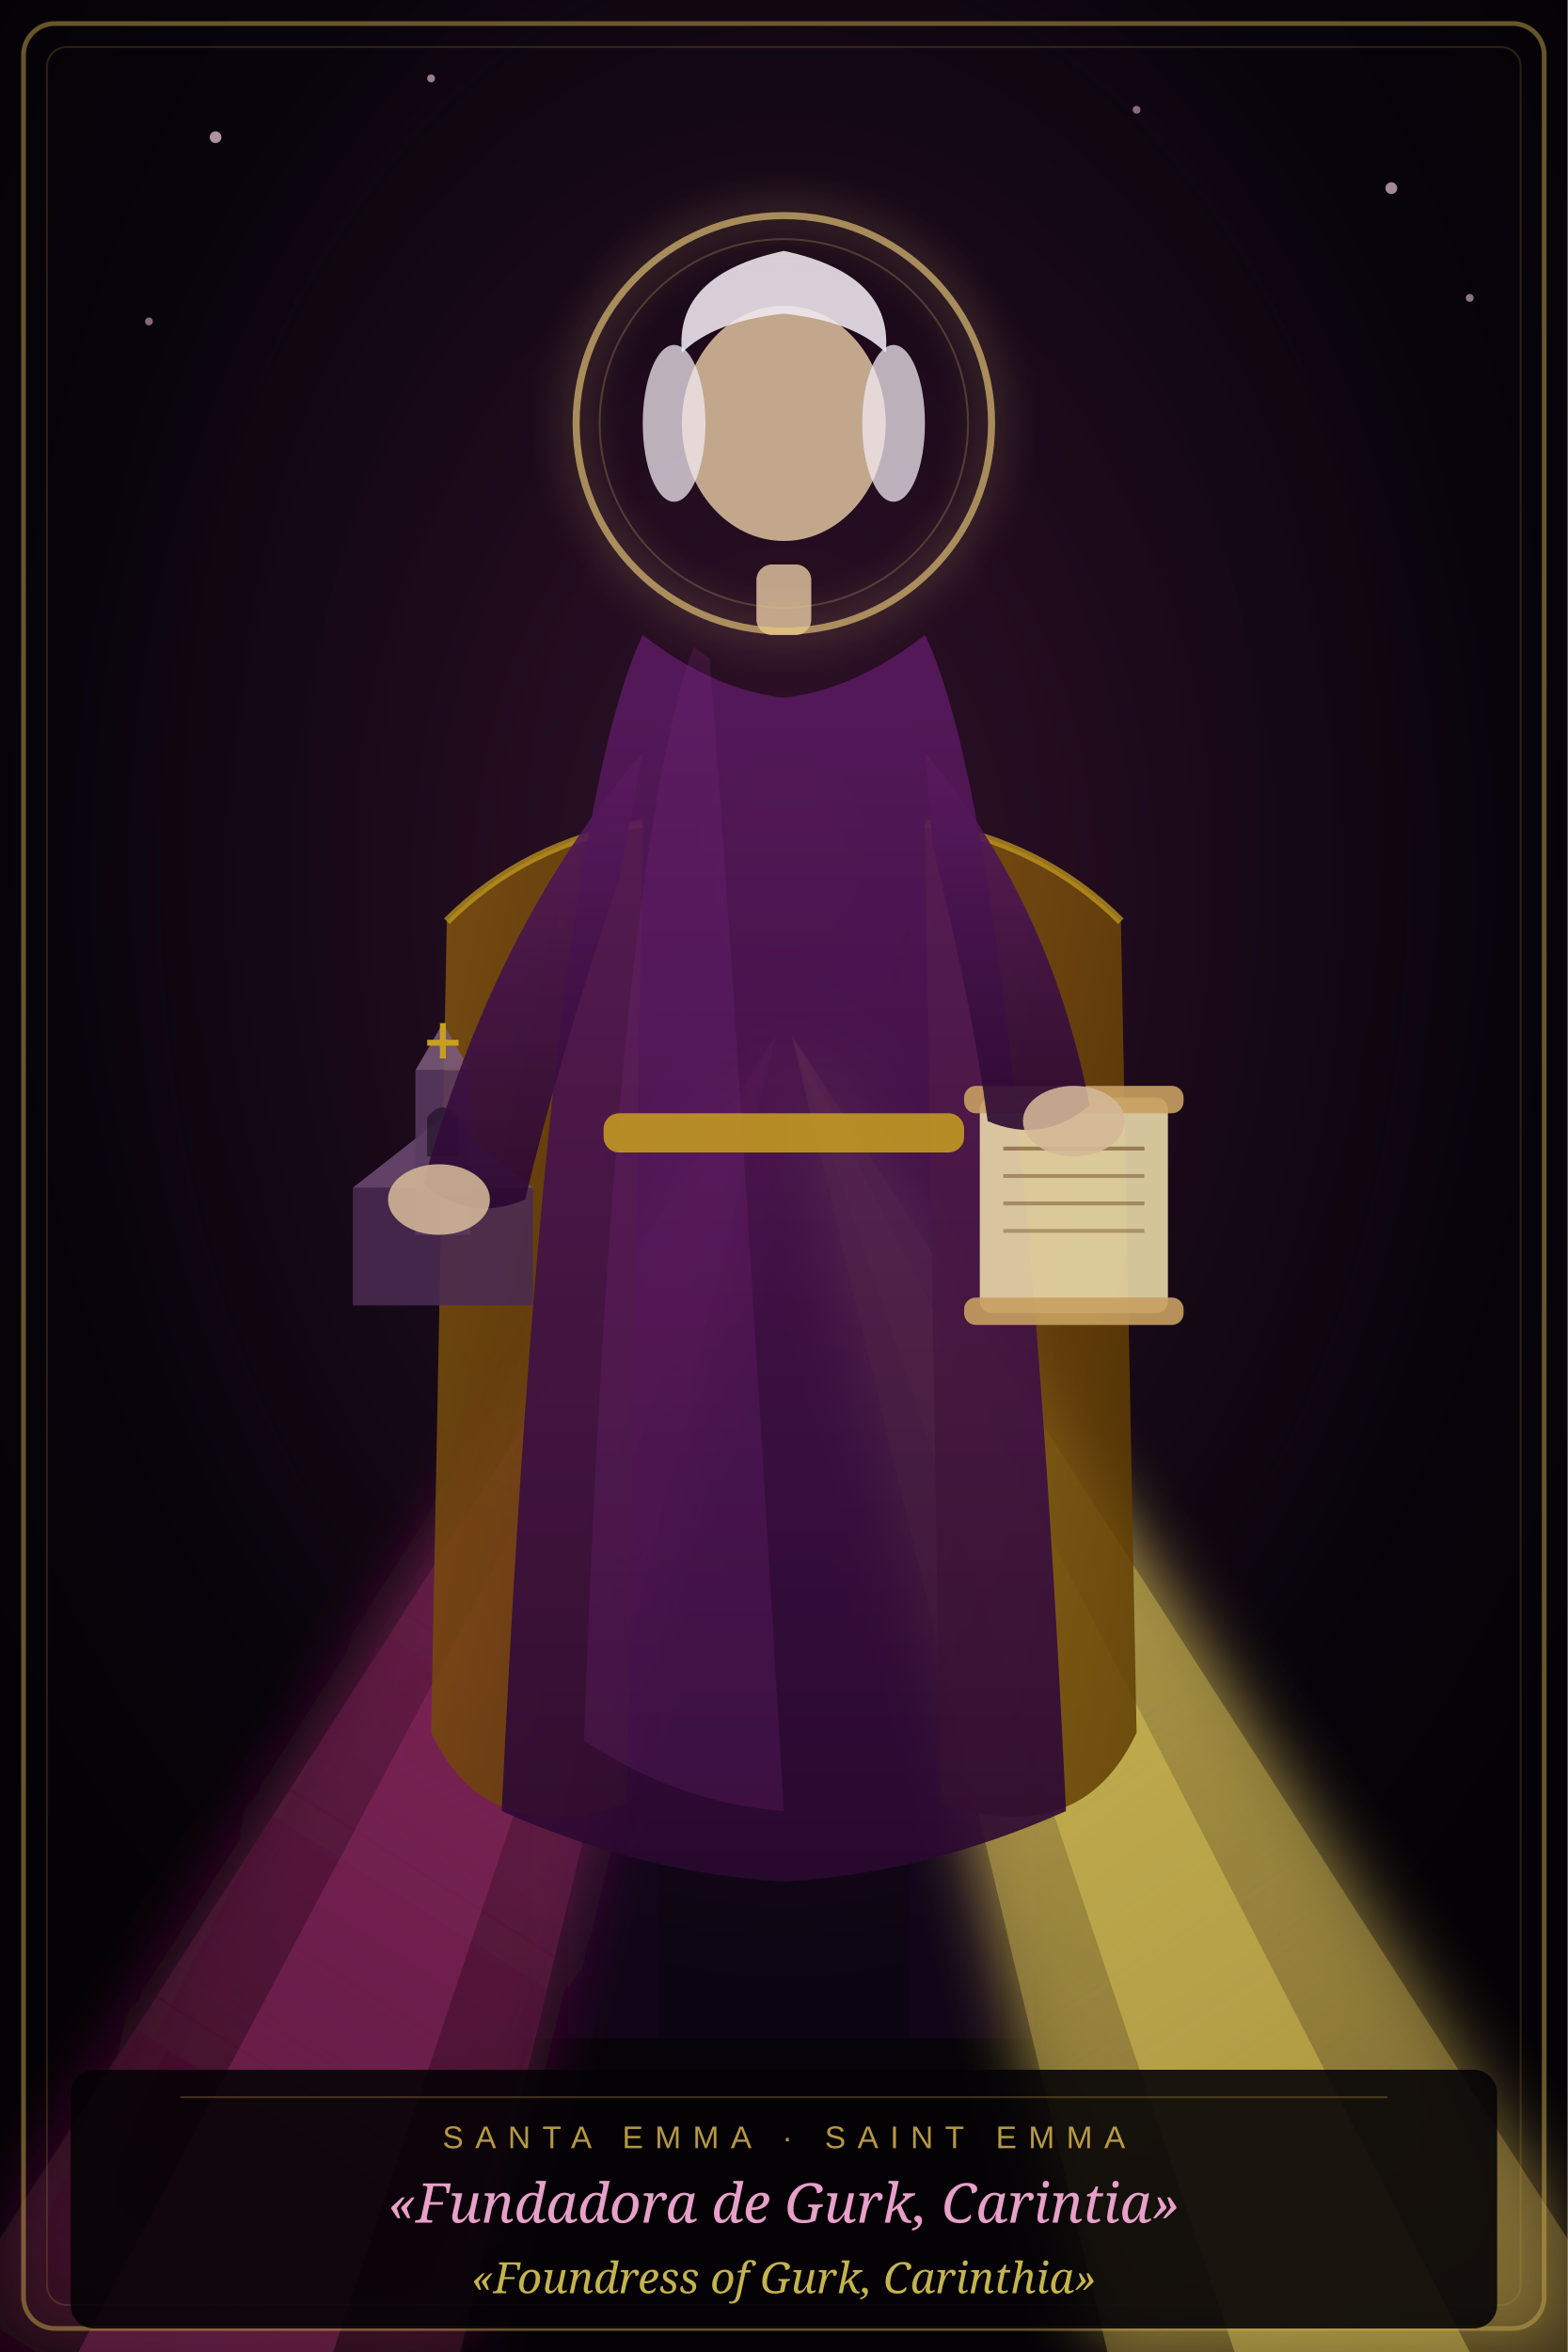
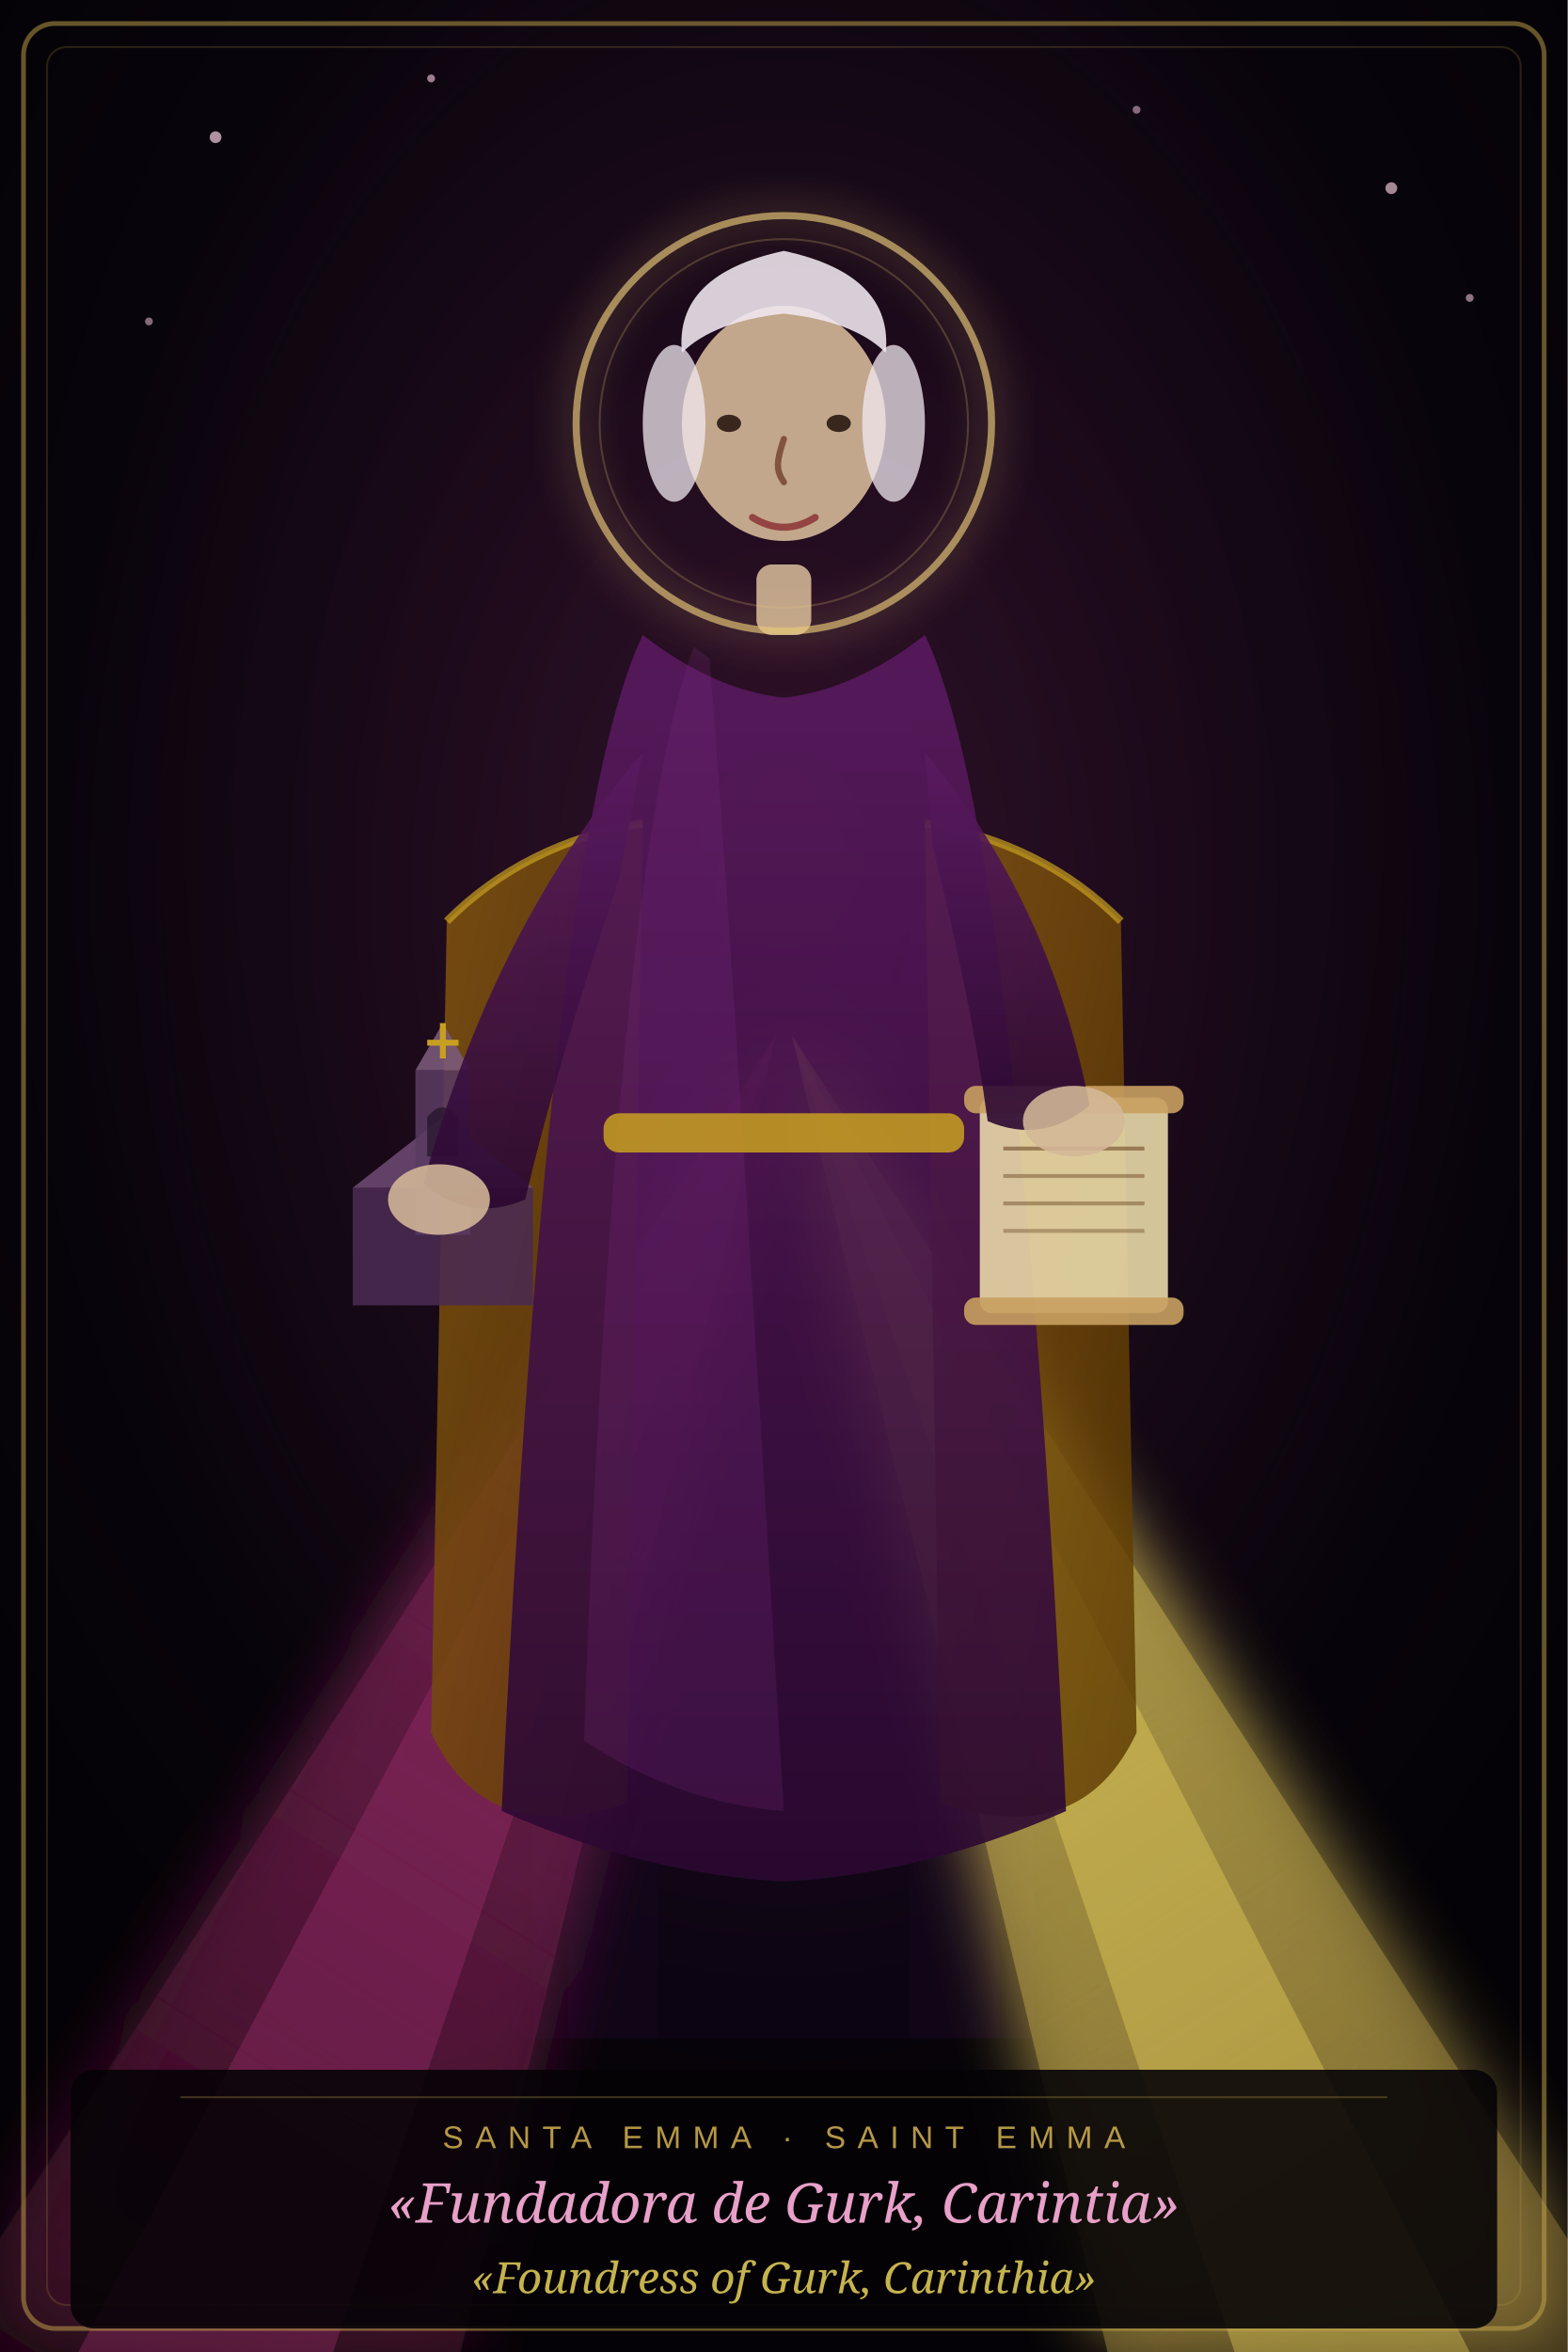
<svg xmlns="http://www.w3.org/2000/svg" viewBox="0 0 400 600">
  <defs>
    <radialGradient id="sem-bg" cx="50%" cy="35%" r="65%">
      <stop offset="0%" stop-color="#120818" />
      <stop offset="100%" stop-color="#040206" />
    </radialGradient>
    <radialGradient id="sem-atm" cx="50%" cy="38%" r="46%">
      <stop offset="0%" stop-color="#8a2a5a" stop-opacity="0.26" />
      <stop offset="100%" stop-color="#8a2a5a" stop-opacity="0" />
    </radialGradient>
    <linearGradient id="sem-r1" x1="50%" y1="0%" x2="10%" y2="100%">
      <stop offset="0%" stop-color="#a03070" stop-opacity="1" />
      <stop offset="100%" stop-color="#501030" stop-opacity="0.4" />
    </linearGradient>
    <linearGradient id="sem-r2" x1="50%" y1="0%" x2="90%" y2="100%">
      <stop offset="0%" stop-color="#f5e060" stop-opacity="1" />
      <stop offset="100%" stop-color="#c9a84c" stop-opacity="0.4" />
    </linearGradient>
    <filter id="sem-gl">
      <feGaussianBlur stdDeviation="9" result="b" />
      <feMerge>
        <feMergeNode in="b" />
        <feMergeNode in="b" />
        <feMergeNode in="SourceGraphic" />
      </feMerge>
    </filter>
    <filter id="sem-g2">
      <feGaussianBlur stdDeviation="5" result="b" />
      <feMerge>
        <feMergeNode in="b" />
        <feMergeNode in="SourceGraphic" />
      </feMerge>
    </filter>
    <linearGradient id="sem-robe" x1="0%" y1="0%" x2="0%" y2="100%">
      <stop offset="0%" stop-color="#5a1a60" />
      <stop offset="100%" stop-color="#2a0830" />
    </linearGradient>
    <linearGradient id="sem-mantle" x1="0%" y1="0%" x2="100%" y2="100%">
      <stop offset="0%" stop-color="#8a5a10" />
      <stop offset="100%" stop-color="#5a3800" />
    </linearGradient>
  </defs>
  <rect width="400" height="600" fill="url(#sem-bg)" />
  <rect width="400" height="600" fill="url(#sem-atm)" />
  <circle cx="55" cy="35" r="1.5" fill="#e8c0d0" opacity="0.75" />
  <circle cx="110" cy="20" r="1" fill="#e8c0d0" opacity="0.65" />
  <circle cx="290" cy="28" r="1" fill="#e8c0d0" opacity="0.55" />
  <circle cx="355" cy="48" r="1.5" fill="#e8c0d0" opacity="0.70" />
  <circle cx="38" cy="82" r="1" fill="#e8c0d0" opacity="0.55" />
  <circle cx="375" cy="76" r="1" fill="#e8c0d0" opacity="0.60" />
  <rect x="145" y="360" width="110" height="160" fill="#1a0828" opacity="0.30" />
  <rect x="136" y="310" width="32" height="210" fill="#1a0828" opacity="0.25" />
  <rect x="232" y="310" width="32" height="210" fill="#1a0828" opacity="0.25" />
  <polygon points="136,310 152,275 168,310" fill="#1a0828" opacity="0.25" />
  <polygon points="232,310 248,275 264,310" fill="#1a0828" opacity="0.25" />
  <polygon points="198,264 -25,610 115,610" fill="url(#sem-r1)" filter="url(#sem-gl)" opacity="0.72" />
  <polygon points="198,264 20,600  85,600" fill="#a03070" opacity="0.36" />
  <polygon points="202,264 425,610 285,610" fill="url(#sem-r2)" filter="url(#sem-gl)" opacity="0.70" />
  <polygon points="202,264 375,600 315,600" fill="#f5e060" opacity="0.34" />
  <path d="M114,235 Q134,215 164,210 L160,460 Q124,472 110,442 Z" fill="url(#sem-mantle)" opacity="0.82" />
  <path d="M286,235 Q266,215 236,210 L240,460 Q276,472 290,442 Z" fill="url(#sem-mantle)" opacity="0.82" />
  <path d="M114,235 Q134,215 164,210" stroke="#c8a020" stroke-width="2" fill="none" opacity="0.70" />
  <path d="M286,235 Q266,215 236,210" stroke="#c8a020" stroke-width="2" fill="none" opacity="0.70" />
  <path d="M164,162 Q140,212 128,462 Q164,478 200,480 Q236,478 272,462 Q260,212 236,162 Q218,176 200,178 Q182,176 164,162 Z" fill="url(#sem-robe)" opacity="0.90" />
  <path d="M177,165 Q157,220 149,444 Q173,460 200,462 Q186,226 181,168 Z" fill="#7a2a80" opacity="0.22" />
  <rect x="154" y="284" width="92" height="10" rx="4" fill="#c8a020" opacity="0.85" />
  <g transform="translate(90,265)">
    <rect x="0" y="38" width="46" height="30" fill="#4a2a50" opacity="0.88" />
    <polygon points="0,38 23,20 46,38" fill="#6a4a70" opacity="0.88" />
    <rect x="16" y="8" width="14" height="42" fill="#5a3a60" opacity="0.88" />
    <polygon points="16,8 23,-4 30,8" fill="#7a5a7a" opacity="0.88" />
    <line x1="23" y1="-4" x2="23" y2="5" stroke="#c8a020" stroke-width="1.5" />
    <line x1="19" y1="1" x2="27" y2="1" stroke="#c8a020" stroke-width="1.5" />
    <path d="M19 20 Q23 15 27 20 L27 30 L19 30 Z" fill="#120818" opacity="0.55" />
  </g>
  <path d="M164,192 Q126,236 108,302 Q120,312 134,306 Q142,272 158,224 Z" fill="url(#sem-robe)" opacity="0.90" />
  <ellipse cx="112" cy="306" rx="13" ry="9" fill="#d4b898" opacity="0.88" />
  <g transform="translate(250,280)">
    <rect x="0" y="0" width="48" height="55" rx="3" fill="#e8d8a8" opacity="0.90" />
    <rect x="-4" y="-3" width="56" height="7" rx="3" fill="#c8a060" opacity="0.90" />
    <rect x="-4" y="51" width="56" height="7" rx="3" fill="#c8a060" opacity="0.90" />
    <line x1="6" y1="13" x2="42" y2="13" stroke="#5a3010" stroke-width="1" opacity="0.5" />
    <line x1="6" y1="20" x2="42" y2="20" stroke="#5a3010" stroke-width="1" opacity="0.4" />
    <line x1="6" y1="27" x2="42" y2="27" stroke="#5a3010" stroke-width="1" opacity="0.4" />
    <line x1="6" y1="34" x2="42" y2="34" stroke="#5a3010" stroke-width="1" opacity="0.35" />
  </g>
  <path d="M236,192 Q268,230 278,282 Q266,292 252,286 Q248,256 238,216 Z" fill="url(#sem-robe)" opacity="0.90" />
  <ellipse cx="274" cy="286" rx="13" ry="9" fill="#d4b898" opacity="0.88" />
  <rect x="193" y="144" width="14" height="18" rx="4" fill="#d4b898" opacity="0.88" />
  <ellipse cx="200" cy="108" rx="26" ry="30" fill="#d4b898" opacity="0.90" />
  <path d="M174,90 Q172,70 200,64 Q228,70 226,90 Q218,82 200,80 Q182,82 174,90 Z" fill="#f0e8f0" opacity="0.88" />
  <ellipse cx="172" cy="108" rx="8" ry="20" fill="#f0e8f0" opacity="0.75" />
  <ellipse cx="228" cy="108" rx="8" ry="20" fill="#f0e8f0" opacity="0.75" />
  <circle cx="200" cy="108" r="53" fill="none" stroke="#e8c97a" stroke-width="1.8" stroke-opacity="0.65" filter="url(#sem-g2)" />
  <circle cx="200" cy="108" r="47" fill="none" stroke="#e8c97a" stroke-width="0.5" stroke-opacity="0.22" />
  <rect x="6" y="6" width="388" height="588" rx="8" fill="none" stroke="#c9a84c" stroke-width="1.2" stroke-opacity="0.5" />
  <rect x="12" y="12" width="376" height="576" rx="5" fill="none" stroke="#c9a84c" stroke-width="0.5" stroke-opacity="0.18" />
  <rect x="18" y="528" width="364" height="66" rx="6" fill="#040206" opacity="0.88" />
  <line x1="46" y1="535" x2="354" y2="535" stroke="#c9a84c" stroke-width="0.5" stroke-opacity="0.28" />
  <text x="200" y="548" text-anchor="middle" font-family="Arial,sans-serif" font-size="8" fill="#c9a84c" letter-spacing="3" opacity="0.9">SANTA EMMA · SAINT EMMA</text>
  <text x="200" y="567" text-anchor="middle" font-family="Georgia,serif" font-size="14" fill="#e8a0c8" font-style="italic">«Fundadora de Gurk, Carintia»</text>
  <text x="200" y="585" text-anchor="middle" font-family="Georgia,serif" font-size="11" fill="#f5e060" font-style="italic" opacity="0.8">«Foundress of Gurk, Carinthia»</text>
+   <g id="tup-face-features" opacity="0.9">
+     <ellipse id="tup-eye-left" cx="186" cy="108" rx="3.1" ry="2.2" fill="#2a1a12" />
+     <ellipse id="tup-eye-right" cx="214" cy="108" rx="3.1" ry="2.2" fill="#2a1a12" />
+     <path id="tup-nose" d="M200 112 C198 118, 198 120, 200 123" stroke="#7b4a35" stroke-width="1.6" fill="none" stroke-linecap="round" />
+     <path id="tup-mouth" d="M192 132 Q200 137 208 132" stroke="#8f3a3a" stroke-width="1.8" fill="none" stroke-linecap="round" />
+   </g>
</svg>
